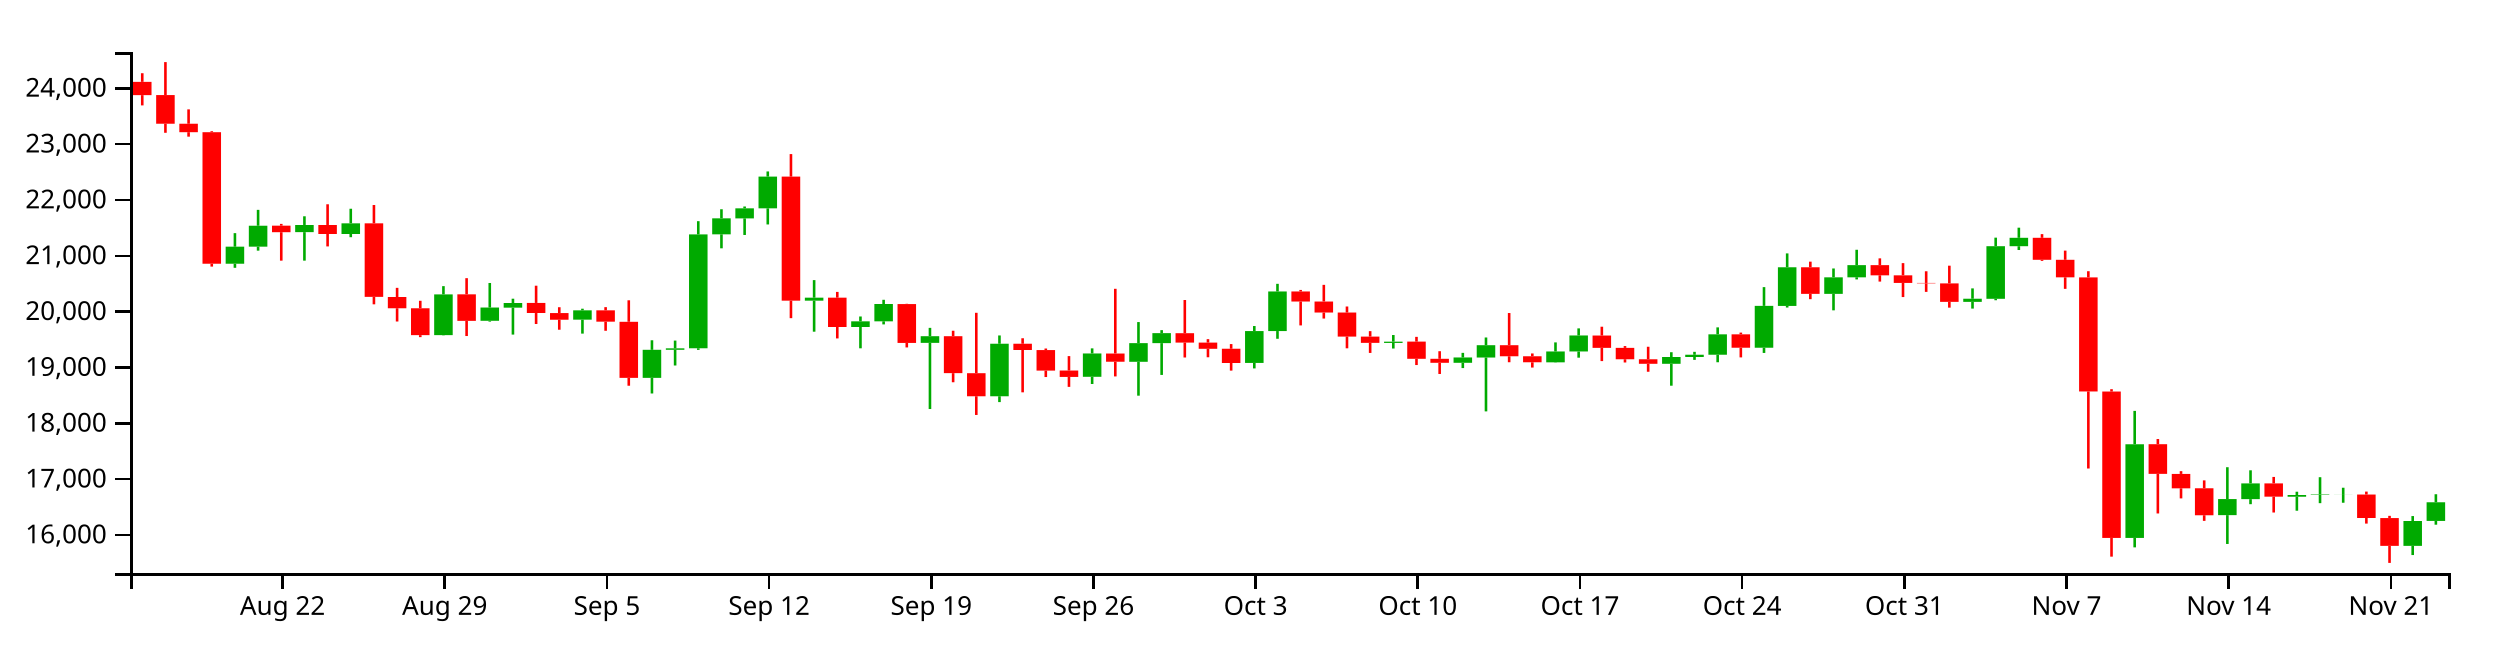
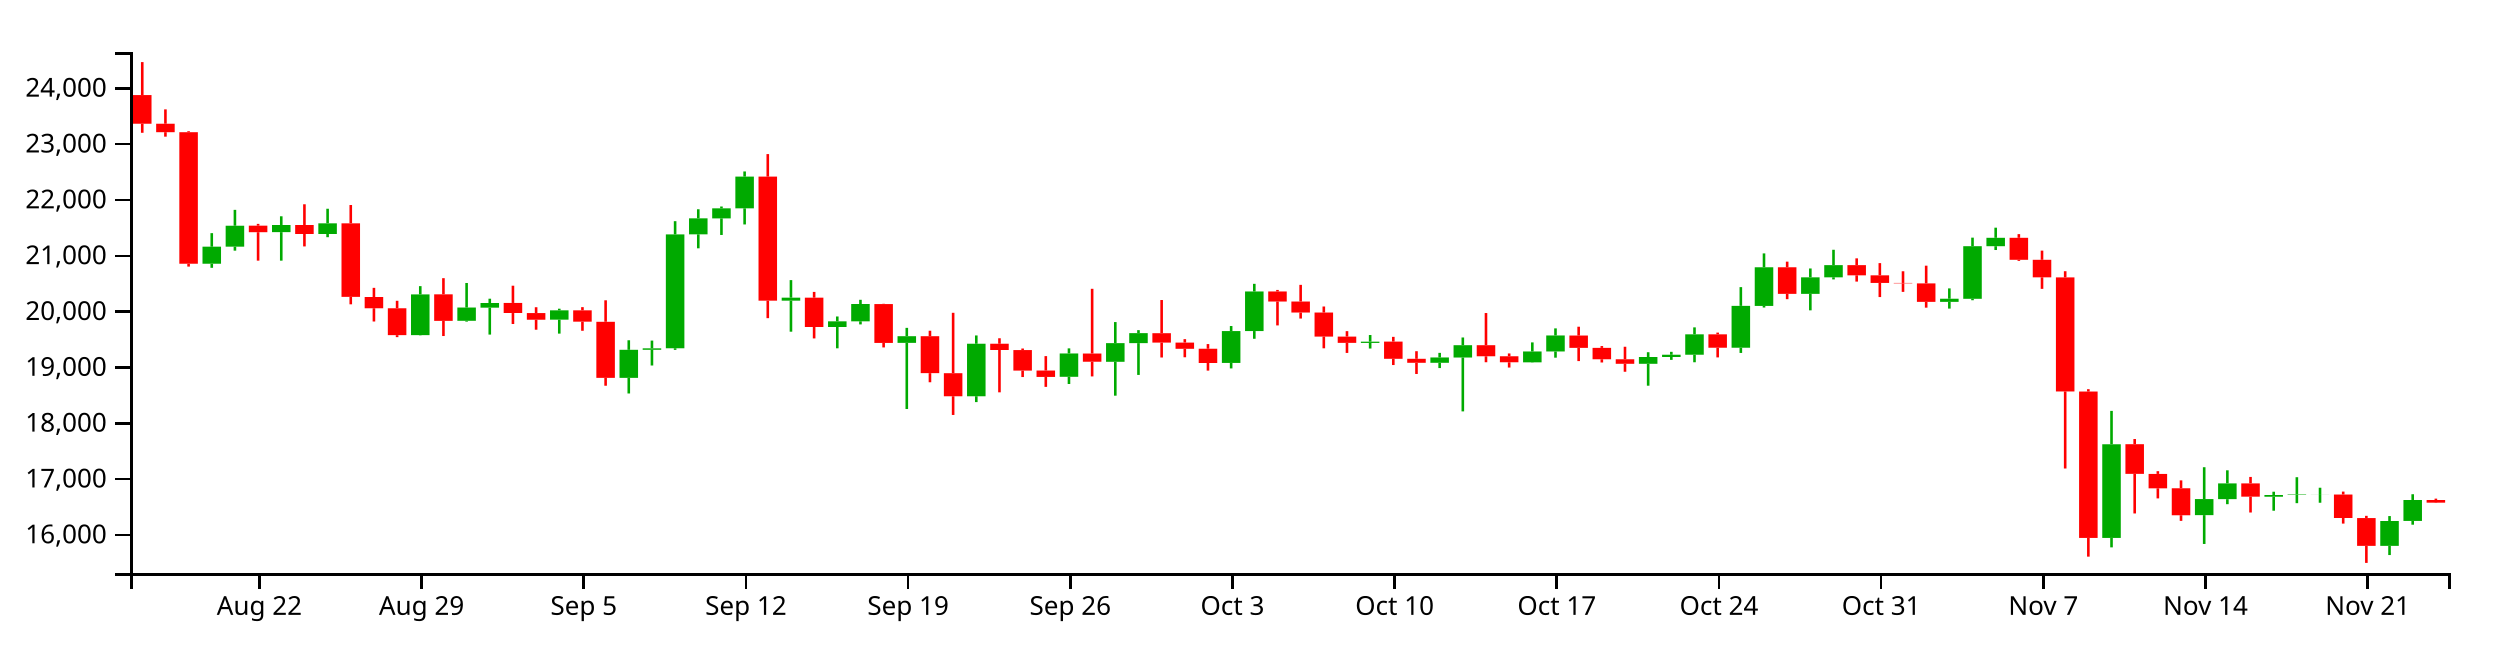
<svg xmlns="http://www.w3.org/2000/svg" version="1.1" width="960" height="250">
  <g transform="translate(50,20)">
    <style>.axis path,.axis line{fill:none;stroke:#000;shape-rendering:crispEdges;}path.candle{stroke:#000000;}path.candle.body{stroke-width:0;}path.candle.up{fill:#00AA00;stroke:#00AA00;}path.candle.down{fill:#FF0000;stroke:#FF0000;}</style>
    <g class="candlestick">
      <g class="data">
-         <path class="candle body up" d="M 36.653 81.284 l 7.117 0 L 43.77 74.732 l -7.117 0 L 36.653 81.284 M 45.55 74.732 l 7.117 0 L 52.667 66.681 l -7.117 0 L 45.55 74.732 M 63.343 69.143 l 7.117 0 L 70.46 66.391 l -7.117 0 L 63.343 69.143 M 81.136 69.844 l 7.117 0 L 88.253 65.75 l -7.117 0 L 81.136 69.844 M 116.721 108.698 l 7.117 0 L 123.838 93.046 l -7.117 0 L 116.721 108.698 M 134.514 103.18 l 7.117 0 L 141.631 98.099 l -7.117 0 L 134.514 103.18 M 143.411 98.133 l 7.117 0 L 150.528 96.353 l -7.117 0 L 143.411 98.133 M 170.1 102.763 l 7.117 0 L 177.217 99.165 l -7.117 0 L 170.1 102.763 M 196.789 125.098 l 7.117 0 L 203.906 114.331 l -7.117 0 L 196.789 125.098 M 205.686 114.331 l 7.117 0 L 212.803 113.754 l -7.117 0 L 205.686 114.331 M 214.582 113.737 l 7.117 0 L 221.699 70.014 l -7.117 0 L 214.582 113.737 M 223.479 69.982 l 7.117 0 L 230.596 63.836 l -7.117 0 L 223.479 69.982 M 232.375 63.86 l 7.117 0 L 239.492 60.008 l -7.117 0 L 232.375 63.86 M 241.271 60.008 l 7.117 0 L 248.389 47.813 l -7.117 0 L 241.271 60.008 M 259.064 95.45 l 7.117 0 L 266.182 94.312 l -7.117 0 L 259.064 95.45 M 276.857 105.562 l 7.117 0 L 283.974 103.388 l -7.117 0 L 276.857 105.562 M 285.754 103.388 l 7.117 0 L 292.871 96.736 l -7.117 0 L 285.754 103.388 M 303.547 111.66 l 7.117 0 L 310.664 109.097 l -7.117 0 L 303.547 111.66 M 330.236 132.156 l 7.117 0 L 337.353 111.999 l -7.117 0 L 330.236 132.156 M 365.822 124.701 l 7.117 0 L 372.939 115.725 l -7.117 0 L 365.822 124.701 M 383.615 118.935 l 7.117 0 L 390.732 111.759 l -7.117 0 L 383.615 118.935 M 392.511 111.759 l 7.117 0 L 399.628 107.928 l -7.117 0 L 392.511 111.759 M 428.097 119.371 l 7.117 0 L 435.214 107.123 l -7.117 0 L 428.097 119.371 M 436.993 107.123 l 7.117 0 L 444.11 91.93 l -7.117 0 L 436.993 107.123 M 481.475 111.68 l 7.117 0 L 488.593 111.197 l -7.117 0 L 481.475 111.68 M 508.165 119.323 l 7.117 0 L 515.282 117.275 l -7.117 0 L 508.165 119.323 M 517.061 117.284 l 7.117 0 L 524.178 112.567 l -7.117 0 L 517.061 117.284 M 543.75 119.143 l 7.117 0 L 550.868 114.971 l -7.117 0 L 543.75 119.143 M 552.647 114.971 l 7.117 0 L 559.764 108.821 l -7.117 0 L 552.647 114.971 M 588.233 119.71 l 7.117 0 L 595.35 117.085 l -7.117 0 L 588.233 119.71 M 597.129 117.085 l 7.117 0 L 604.246 116.228 l -7.117 0 L 597.129 117.085 M 606.026 116.229 l 7.117 0 L 613.143 108.381 l -7.117 0 L 606.026 116.229 M 623.818 113.522 l 7.117 0 L 630.936 97.455 l -7.117 0 L 623.818 113.522 M 632.715 97.478 l 7.117 0 L 639.832 82.631 l -7.117 0 L 632.715 97.478 M 650.508 92.845 l 7.117 0 L 657.625 86.484 l -7.117 0 L 650.508 92.845 M 659.404 86.484 l 7.117 0 L 666.521 81.814 l -7.117 0 L 659.404 86.484 M 703.886 95.917 l 7.117 0 L 711.004 94.716 l -7.117 0 L 703.886 95.917 M 712.783 94.731 l 7.117 0 L 719.9 74.55 l -7.117 0 L 712.783 94.731 M 721.679 74.55 l 7.117 0 L 728.796 71.317 l -7.117 0 L 721.679 74.55 M 766.162 186.578 l 7.117 0 L 773.279 150.596 l -7.117 0 L 766.162 186.578 M 801.747 177.808 l 7.117 0 L 808.864 171.641 l -7.117 0 L 801.747 177.808 M 810.644 171.678 l 7.117 0 L 817.761 165.615 l -7.117 0 L 810.644 171.678 M 828.437 170.738 l 7.117 0 L 835.554 170.074 l -7.117 0 L 828.437 170.738 M 837.333 170.074 l 7.117 0 L 844.45 169.905 l -7.117 0 L 837.333 170.074 M 846.23 169.927 l 7.117 0 L 853.347 169.9 l -7.117 0 L 846.23 169.927 M 872.919 189.609 l 7.117 0 L 880.036 180.056 l -7.117 0 L 872.919 189.609 M 881.815 180.034 l 7.117 0 L 888.932 172.873 l -7.117 0 L 881.815 180.034" />
-         <path class="candle body down" d="M 1.068 11.428 l 7.117 0 L 8.185 16.536 l -7.117 0 L 1.068 11.428 M 9.964 16.506 l 7.117 0 L 17.081 27.514 l -7.117 0 L 9.964 16.506 M 18.86 27.514 l 7.117 0 L 25.978 30.761 l -7.117 0 L 18.86 27.514 M 27.757 30.756 l 7.117 0 L 34.874 81.284 l -7.117 0 L 27.757 30.756 M 54.446 66.658 l 7.117 0 L 61.563 69.163 l -7.117 0 L 54.446 66.658 M 72.239 66.392 l 7.117 0 L 79.356 69.844 l -7.117 0 L 72.239 66.392 M 90.032 65.75 l 7.117 0 L 97.149 94.004 l -7.117 0 L 90.032 65.75 M 98.928 94.045 l 7.117 0 L 106.046 98.366 l -7.117 0 L 98.928 94.045 M 107.825 98.366 l 7.117 0 L 114.942 108.698 l -7.117 0 L 107.825 98.366 M 125.618 93.015 l 7.117 0 L 132.735 103.209 l -7.117 0 L 125.618 93.015 M 152.307 96.328 l 7.117 0 L 159.424 100.204 l -7.117 0 L 152.307 96.328 M 161.204 100.222 l 7.117 0 L 168.321 102.775 l -7.117 0 L 161.204 100.222 M 178.996 99.165 l 7.117 0 L 186.114 103.527 l -7.117 0 L 178.996 99.165 M 187.893 103.559 l 7.117 0 L 195.01 125.098 l -7.117 0 L 187.893 103.559 M 250.168 47.82 l 7.117 0 L 257.285 95.451 l -7.117 0 L 250.168 47.82 M 267.961 94.302 l 7.117 0 L 275.078 105.562 l -7.117 0 L 267.961 94.302 M 294.65 96.758 l 7.117 0 L 301.767 111.687 l -7.117 0 L 294.65 96.758 M 312.443 109.097 l 7.117 0 L 319.56 123.289 l -7.117 0 L 312.443 109.097 M 321.339 123.303 l 7.117 0 L 328.457 132.156 l -7.117 0 L 321.339 123.303 M 339.132 111.999 l 7.117 0 L 346.25 114.394 l -7.117 0 L 339.132 111.999 M 348.029 114.423 l 7.117 0 L 355.146 122.313 l -7.117 0 L 348.029 114.423 M 356.925 122.281 l 7.117 0 L 364.042 124.738 l -7.117 0 L 356.925 122.281 M 374.718 115.749 l 7.117 0 L 381.835 118.913 l -7.117 0 L 374.718 115.749 M 401.407 107.949 l 7.117 0 L 408.525 111.549 l -7.117 0 L 401.407 107.949 M 410.304 111.549 l 7.117 0 L 417.421 113.943 l -7.117 0 L 410.304 111.549 M 419.2 113.915 l 7.117 0 L 426.317 119.391 l -7.117 0 L 419.2 113.915 M 445.89 91.93 l 7.117 0 L 453.007 95.779 l -7.117 0 L 445.89 91.93 M 454.786 95.779 l 7.117 0 L 461.903 100.015 l -7.117 0 L 454.786 95.779 M 463.683 100.015 l 7.117 0 L 470.8 109.245 l -7.117 0 L 463.683 100.015 M 472.579 109.245 l 7.117 0 L 479.696 111.649 l -7.117 0 L 472.579 109.245 M 490.372 111.177 l 7.117 0 L 497.489 117.782 l -7.117 0 L 490.372 111.177 M 499.268 117.782 l 7.117 0 L 506.385 119.323 l -7.117 0 L 499.268 117.782 M 525.958 112.557 l 7.117 0 L 533.075 116.816 l -7.117 0 L 525.958 112.557 M 534.854 116.816 l 7.117 0 L 541.971 119.121 l -7.117 0 L 534.854 116.816 M 561.543 108.851 l 7.117 0 L 568.661 113.589 l -7.117 0 L 561.543 108.851 M 570.44 113.589 l 7.117 0 L 577.557 117.951 l -7.117 0 L 570.44 113.589 M 579.336 117.965 l 7.117 0 L 586.453 119.71 l -7.117 0 L 579.336 117.965 M 614.922 108.381 l 7.117 0 L 622.039 113.541 l -7.117 0 L 614.922 108.381 M 641.611 82.63 l 7.117 0 L 648.729 92.845 l -7.117 0 L 641.611 82.63 M 668.301 81.814 l 7.117 0 L 675.418 85.72 l -7.117 0 L 668.301 81.814 M 677.197 85.72 l 7.117 0 L 684.314 88.651 l -7.117 0 L 677.197 85.72 M 686.094 88.651 l 7.117 0 L 693.211 88.804 l -7.117 0 L 686.094 88.651 M 694.99 88.821 l 7.117 0 L 702.107 95.917 l -7.117 0 L 694.99 88.821 M 730.576 71.317 l 7.117 0 L 737.693 79.758 l -7.117 0 L 730.576 71.317 M 739.472 79.758 l 7.117 0 L 746.589 86.499 l -7.117 0 L 739.472 79.758 M 748.369 86.509 l 7.117 0 L 755.486 130.315 l -7.117 0 L 748.369 86.509 M 757.265 130.355 l 7.117 0 L 764.382 186.575 l -7.117 0 L 757.265 130.355 M 775.058 150.569 l 7.117 0 L 782.175 161.976 l -7.117 0 L 775.058 150.569 M 783.954 161.983 l 7.117 0 L 791.072 167.512 l -7.117 0 L 783.954 161.983 M 792.851 167.489 l 7.117 0 L 799.968 177.85 l -7.117 0 L 792.851 167.489 M 819.54 165.615 l 7.117 0 L 826.657 170.713 l -7.117 0 L 819.54 165.615 M 855.126 169.9 l 7.117 0 L 862.243 178.913 l -7.117 0 L 855.126 169.9 M 864.022 178.929 l 7.117 0 L 871.14 189.609 l -7.117 0 L 864.022 178.929" />
+         <path class="candle body up" d="M 27.757 81.284 l 7.117 0 L 34.874 74.732 l -7.117 0 L 27.757 81.284 M 36.653 74.732 l 7.117 0 L 43.77 66.681 l -7.117 0 L 36.653 74.732 M 54.446 69.143 l 7.117 0 L 61.563 66.391 l -7.117 0 L 54.446 69.143 M 72.239 69.844 l 7.117 0 L 79.356 65.75 l -7.117 0 L 72.239 69.844 M 107.825 108.698 l 7.117 0 L 114.942 93.046 l -7.117 0 L 107.825 108.698 M 125.618 103.18 l 7.117 0 L 132.735 98.099 l -7.117 0 L 125.618 103.18 M 134.514 98.133 l 7.117 0 L 141.631 96.353 l -7.117 0 L 134.514 98.133 M 161.204 102.763 l 7.117 0 L 168.321 99.165 l -7.117 0 L 161.204 102.763 M 187.893 125.098 l 7.117 0 L 195.01 114.331 l -7.117 0 L 187.893 125.098 M 196.789 114.331 l 7.117 0 L 203.906 113.754 l -7.117 0 L 196.789 114.331 M 205.686 113.737 l 7.117 0 L 212.803 70.014 l -7.117 0 L 205.686 113.737 M 214.582 69.982 l 7.117 0 L 221.699 63.836 l -7.117 0 L 214.582 69.982 M 223.479 63.86 l 7.117 0 L 230.596 60.008 l -7.117 0 L 223.479 63.86 M 232.375 60.008 l 7.117 0 L 239.492 47.813 l -7.117 0 L 232.375 60.008 M 250.168 95.45 l 7.117 0 L 257.285 94.312 l -7.117 0 L 250.168 95.45 M 267.961 105.562 l 7.117 0 L 275.078 103.388 l -7.117 0 L 267.961 105.562 M 276.857 103.388 l 7.117 0 L 283.974 96.736 l -7.117 0 L 276.857 103.388 M 294.65 111.66 l 7.117 0 L 301.767 109.097 l -7.117 0 L 294.65 111.66 M 321.339 132.156 l 7.117 0 L 328.457 111.999 l -7.117 0 L 321.339 132.156 M 356.925 124.701 l 7.117 0 L 364.042 115.725 l -7.117 0 L 356.925 124.701 M 374.718 118.935 l 7.117 0 L 381.835 111.759 l -7.117 0 L 374.718 118.935 M 383.615 111.759 l 7.117 0 L 390.732 107.928 l -7.117 0 L 383.615 111.759 M 419.2 119.371 l 7.117 0 L 426.317 107.123 l -7.117 0 L 419.2 119.371 M 428.097 107.123 l 7.117 0 L 435.214 91.93 l -7.117 0 L 428.097 107.123 M 472.579 111.68 l 7.117 0 L 479.696 111.197 l -7.117 0 L 472.579 111.68 M 499.268 119.323 l 7.117 0 L 506.385 117.275 l -7.117 0 L 499.268 119.323 M 508.165 117.284 l 7.117 0 L 515.282 112.567 l -7.117 0 L 508.165 117.284 M 534.854 119.143 l 7.117 0 L 541.971 114.971 l -7.117 0 L 534.854 119.143 M 543.75 114.971 l 7.117 0 L 550.868 108.821 l -7.117 0 L 543.75 114.971 M 579.336 119.71 l 7.117 0 L 586.453 117.085 l -7.117 0 L 579.336 119.71 M 588.233 117.085 l 7.117 0 L 595.35 116.228 l -7.117 0 L 588.233 117.085 M 597.129 116.229 l 7.117 0 L 604.246 108.381 l -7.117 0 L 597.129 116.229 M 614.922 113.522 l 7.117 0 L 622.039 97.455 l -7.117 0 L 614.922 113.522 M 623.818 97.478 l 7.117 0 L 630.936 82.631 l -7.117 0 L 623.818 97.478 M 641.611 92.845 l 7.117 0 L 648.729 86.484 l -7.117 0 L 641.611 92.845 M 650.508 86.484 l 7.117 0 L 657.625 81.814 l -7.117 0 L 650.508 86.484 M 694.99 95.917 l 7.117 0 L 702.107 94.716 l -7.117 0 L 694.99 95.917 M 703.886 94.731 l 7.117 0 L 711.004 74.55 l -7.117 0 L 703.886 94.731 M 712.783 74.55 l 7.117 0 L 719.9 71.317 l -7.117 0 L 712.783 74.55 M 757.265 186.578 l 7.117 0 L 764.382 150.596 l -7.117 0 L 757.265 186.578 M 792.851 177.808 l 7.117 0 L 799.968 171.641 l -7.117 0 L 792.851 177.808 M 801.747 171.678 l 7.117 0 L 808.864 165.615 l -7.117 0 L 801.747 171.678 M 819.54 170.738 l 7.117 0 L 826.657 170.074 l -7.117 0 L 819.54 170.738 M 828.437 170.074 l 7.117 0 L 835.554 169.905 l -7.117 0 L 828.437 170.074 M 837.333 169.927 l 7.117 0 L 844.45 169.9 l -7.117 0 L 837.333 169.927 M 864.022 189.609 l 7.117 0 L 871.14 180.056 l -7.117 0 L 864.022 189.609 M 872.919 180.034 l 7.117 0 L 880.036 171.992 l -7.117 0 L 872.919 180.034" />
+         <path class="candle body down" d="M 1.068 16.506 l 7.117 0 L 8.185 27.514 l -7.117 0 L 1.068 16.506 M 9.964 27.514 l 7.117 0 L 17.081 30.761 l -7.117 0 L 9.964 27.514 M 18.86 30.756 l 7.117 0 L 25.978 81.284 l -7.117 0 L 18.86 30.756 M 45.55 66.658 l 7.117 0 L 52.667 69.163 l -7.117 0 L 45.55 66.658 M 63.343 66.392 l 7.117 0 L 70.46 69.844 l -7.117 0 L 63.343 66.392 M 81.136 65.75 l 7.117 0 L 88.253 94.004 l -7.117 0 L 81.136 65.75 M 90.032 94.045 l 7.117 0 L 97.149 98.366 l -7.117 0 L 90.032 94.045 M 98.928 98.366 l 7.117 0 L 106.046 108.698 l -7.117 0 L 98.928 98.366 M 116.721 93.015 l 7.117 0 L 123.838 103.209 l -7.117 0 L 116.721 93.015 M 143.411 96.328 l 7.117 0 L 150.528 100.204 l -7.117 0 L 143.411 96.328 M 152.307 100.222 l 7.117 0 L 159.424 102.775 l -7.117 0 L 152.307 100.222 M 170.1 99.165 l 7.117 0 L 177.217 103.527 l -7.117 0 L 170.1 99.165 M 178.996 103.559 l 7.117 0 L 186.114 125.098 l -7.117 0 L 178.996 103.559 M 241.271 47.82 l 7.117 0 L 248.389 95.451 l -7.117 0 L 241.271 47.82 M 259.064 94.302 l 7.117 0 L 266.182 105.562 l -7.117 0 L 259.064 94.302 M 285.754 96.758 l 7.117 0 L 292.871 111.687 l -7.117 0 L 285.754 96.758 M 303.547 109.097 l 7.117 0 L 310.664 123.289 l -7.117 0 L 303.547 109.097 M 312.443 123.303 l 7.117 0 L 319.56 132.156 l -7.117 0 L 312.443 123.303 M 330.236 111.999 l 7.117 0 L 337.353 114.394 l -7.117 0 L 330.236 111.999 M 339.132 114.423 l 7.117 0 L 346.25 122.313 l -7.117 0 L 339.132 114.423 M 348.029 122.281 l 7.117 0 L 355.146 124.738 l -7.117 0 L 348.029 122.281 M 365.822 115.749 l 7.117 0 L 372.939 118.913 l -7.117 0 L 365.822 115.749 M 392.511 107.949 l 7.117 0 L 399.628 111.549 l -7.117 0 L 392.511 107.949 M 401.407 111.549 l 7.117 0 L 408.525 113.943 l -7.117 0 L 401.407 111.549 M 410.304 113.915 l 7.117 0 L 417.421 119.391 l -7.117 0 L 410.304 113.915 M 436.993 91.93 l 7.117 0 L 444.11 95.779 l -7.117 0 L 436.993 91.93 M 445.89 95.779 l 7.117 0 L 453.007 100.015 l -7.117 0 L 445.89 95.779 M 454.786 100.015 l 7.117 0 L 461.903 109.245 l -7.117 0 L 454.786 100.015 M 463.683 109.245 l 7.117 0 L 470.8 111.649 l -7.117 0 L 463.683 109.245 M 481.475 111.177 l 7.117 0 L 488.593 117.782 l -7.117 0 L 481.475 111.177 M 490.372 117.782 l 7.117 0 L 497.489 119.323 l -7.117 0 L 490.372 117.782 M 517.061 112.557 l 7.117 0 L 524.178 116.816 l -7.117 0 L 517.061 112.557 M 525.958 116.816 l 7.117 0 L 533.075 119.121 l -7.117 0 L 525.958 116.816 M 552.647 108.851 l 7.117 0 L 559.764 113.589 l -7.117 0 L 552.647 108.851 M 561.543 113.589 l 7.117 0 L 568.661 117.951 l -7.117 0 L 561.543 113.589 M 570.44 117.965 l 7.117 0 L 577.557 119.71 l -7.117 0 L 570.44 117.965 M 606.026 108.381 l 7.117 0 L 613.143 113.541 l -7.117 0 L 606.026 108.381 M 632.715 82.63 l 7.117 0 L 639.832 92.845 l -7.117 0 L 632.715 82.63 M 659.404 81.814 l 7.117 0 L 666.521 85.72 l -7.117 0 L 659.404 81.814 M 668.301 85.72 l 7.117 0 L 675.418 88.651 l -7.117 0 L 668.301 85.72 M 677.197 88.651 l 7.117 0 L 684.314 88.804 l -7.117 0 L 677.197 88.651 M 686.094 88.821 l 7.117 0 L 693.211 95.917 l -7.117 0 L 686.094 88.821 M 721.679 71.317 l 7.117 0 L 728.796 79.758 l -7.117 0 L 721.679 71.317 M 730.576 79.758 l 7.117 0 L 737.693 86.499 l -7.117 0 L 730.576 79.758 M 739.472 86.509 l 7.117 0 L 746.589 130.315 l -7.117 0 L 739.472 86.509 M 748.369 130.355 l 7.117 0 L 755.486 186.575 l -7.117 0 L 748.369 130.355 M 766.162 150.569 l 7.117 0 L 773.279 161.976 l -7.117 0 L 766.162 150.569 M 775.058 161.983 l 7.117 0 L 782.175 167.512 l -7.117 0 L 775.058 161.983 M 783.954 167.489 l 7.117 0 L 791.072 177.85 l -7.117 0 L 783.954 167.489 M 810.644 165.615 l 7.117 0 L 817.761 170.713 l -7.117 0 L 810.644 165.615 M 846.23 169.9 l 7.117 0 L 853.347 178.913 l -7.117 0 L 846.23 169.9 M 855.126 178.929 l 7.117 0 L 862.243 189.609 l -7.117 0 L 855.126 178.929 M 881.815 171.992 l 7.117 0 L 888.932 173.017 l -7.117 0 L 881.815 171.992" />
        <path class="candle body equal" />
-         <path class="candle wick up" d="M 40.212 69.527 L 40.212 74.732 M 40.212 81.284 L 40.212 82.838 M 49.108 60.584 L 49.108 66.681 M 49.108 74.732 L 49.108 76.253 M 66.901 63.053 L 66.901 66.391 M 66.901 69.143 L 66.901 80.089 M 84.694 60.158 L 84.694 65.75 M 84.694 69.844 L 84.694 71.085 M 120.28 89.876 L 120.28 93.046 M 120.28 108.698 L 120.28 108.801 M 138.073 88.667 L 138.073 98.099 M 138.073 103.18 L 138.073 103.503 M 146.969 94.705 L 146.969 96.353 M 146.969 98.133 L 146.969 108.483 M 173.659 98.545 L 173.659 99.165 M 173.659 102.763 L 173.659 108.109 M 200.348 110.661 L 200.348 114.331 M 200.348 125.098 L 200.348 131.097 M 209.244 110.785 L 209.244 113.754 M 209.244 114.331 L 209.244 120.352 M 218.141 64.931 L 218.141 70.014 M 218.141 113.737 L 218.141 114.355 M 227.037 60.353 L 227.037 63.836 M 227.037 69.982 L 227.037 75.352 M 235.934 59.298 L 235.934 60.008 M 235.934 63.86 L 235.934 70.231 M 244.83 45.836 L 244.83 47.813 M 244.83 60.008 L 244.83 66.19 M 262.623 87.564 L 262.623 94.312 M 262.623 95.45 L 262.623 107.369 M 280.416 101.53 L 280.416 103.388 M 280.416 105.562 L 280.416 113.749 M 289.312 95.12 L 289.312 96.736 M 289.312 103.388 L 289.312 104.572 M 307.105 105.899 L 307.105 109.097 M 307.105 111.66 L 307.105 137.061 M 333.794 108.815 L 333.794 111.999 M 333.794 132.156 L 333.794 134.406 M 369.38 113.771 L 369.38 115.725 M 369.38 124.701 L 369.38 127.453 M 387.173 103.673 L 387.173 111.759 M 387.173 118.935 L 387.173 131.943 M 396.07 106.771 L 396.07 107.928 M 396.07 111.759 L 396.07 123.974 M 431.655 105.193 L 431.655 107.123 M 431.655 119.371 L 431.655 121.473 M 440.552 88.989 L 440.552 91.93 M 440.552 107.123 L 440.552 110.092 M 485.034 108.647 L 485.034 111.197 M 485.034 111.68 L 485.034 113.834 M 511.723 115.5 L 511.723 117.275 M 511.723 119.323 L 511.723 121.34 M 520.62 109.595 L 520.62 112.567 M 520.62 117.284 L 520.62 137.973 M 547.309 111.48 L 547.309 114.971 M 547.309 119.143 L 547.309 119.242 M 556.206 106.097 L 556.206 108.821 M 556.206 114.971 L 556.206 117.35 M 591.791 115.25 L 591.791 117.085 M 591.791 119.71 L 591.791 128.112 M 600.688 115.099 L 600.688 116.228 M 600.688 117.085 L 600.688 118.192 M 609.584 105.71 L 609.584 108.381 M 609.584 116.229 L 609.584 119.106 M 627.377 90.256 L 627.377 97.455 M 627.377 113.522 L 627.377 115.528 M 636.273 77.306 L 636.273 82.631 M 636.273 97.478 L 636.273 98.091 M 654.066 83.094 L 654.066 86.484 M 654.066 92.845 L 654.066 99.17 M 662.963 75.912 L 662.963 81.814 M 662.963 86.484 L 662.963 87.295 M 707.445 90.74 L 707.445 94.716 M 707.445 95.917 L 707.445 98.502 M 716.341 71.259 L 716.341 74.55 M 716.341 94.731 L 716.341 95.292 M 725.238 67.43 L 725.238 71.317 M 725.238 74.55 L 725.238 76.005 M 769.72 137.78 L 769.72 150.596 M 769.72 186.578 L 769.72 190.189 M 805.306 159.41 L 805.306 171.641 M 805.306 177.808 L 805.306 188.882 M 814.202 160.596 L 814.202 165.615 M 814.202 171.678 L 814.202 173.608 M 831.995 168.821 L 831.995 170.074 M 831.995 170.738 L 831.995 176.116 M 840.892 163.248 L 840.892 169.905 M 840.892 170.074 L 840.892 173.215 M 849.788 167.29 L 849.788 169.9 M 849.788 169.927 L 849.788 173.055 M 876.477 178.168 L 876.477 180.056 M 876.477 189.609 L 876.477 193.139 M 885.374 169.786 L 885.374 172.873 M 885.374 180.034 L 885.374 181.486" style="stroke-width: 1px;" />
-         <path class="candle wick down" d="M 4.626 8.117 L 4.626 11.428 M 4.626 16.536 L 4.626 20.471 M 13.523 3.846 L 13.523 16.506 M 13.523 27.514 L 13.523 30.992 M 22.419 21.997 L 22.419 27.514 M 22.419 30.761 L 22.419 32.479 M 31.315 30.386 L 31.315 30.756 M 31.315 81.284 L 31.315 82.374 M 58.005 65.971 L 58.005 66.658 M 58.005 69.163 L 58.005 80.089 M 75.798 58.441 L 75.798 66.392 M 75.798 69.844 L 75.798 74.626 M 93.591 58.724 L 93.591 65.75 M 93.591 94.004 L 93.591 96.858 M 102.487 90.534 L 102.487 94.045 M 102.487 98.366 L 102.487 103.459 M 111.383 95.502 L 111.383 98.366 M 111.383 108.698 L 111.383 109.461 M 129.176 86.818 L 129.176 93.015 M 129.176 103.209 L 129.176 109.033 M 155.866 89.712 L 155.866 96.328 M 155.866 100.204 L 155.866 104.417 M 164.762 97.973 L 164.762 100.222 M 164.762 102.775 L 164.762 106.616 M 182.555 97.944 L 182.555 99.165 M 182.555 103.527 L 182.555 107.021 M 191.451 95.313 L 191.451 103.559 M 191.451 125.098 L 191.451 128.122 M 253.727 39.169 L 253.727 47.82 M 253.727 95.451 L 253.727 102.173 M 271.519 92.092 L 271.519 94.302 M 271.519 105.562 L 271.519 109.955 M 298.209 96.658 L 298.209 96.758 M 298.209 111.687 L 298.209 113.414 M 316.002 107.004 L 316.002 109.097 M 316.002 123.289 L 316.002 126.786 M 324.898 100.115 L 324.898 123.303 M 324.898 132.156 L 324.898 139.345 M 342.691 109.89 L 342.691 111.999 M 342.691 114.394 L 342.691 130.654 M 351.587 113.832 L 351.587 114.423 M 351.587 122.313 L 351.587 124.782 M 360.484 116.746 L 360.484 122.281 M 360.484 124.738 L 360.484 128.558 M 378.277 90.9 L 378.277 115.749 M 378.277 118.913 L 378.277 124.546 M 404.966 95.206 L 404.966 107.949 M 404.966 111.549 L 404.966 117.278 M 413.862 110.233 L 413.862 111.549 M 413.862 113.943 L 413.862 117.191 M 422.759 112.122 L 422.759 113.915 M 422.759 119.391 L 422.759 122.316 M 449.448 91.334 L 449.448 91.93 M 449.448 95.779 L 449.448 104.96 M 458.345 89.383 L 458.345 95.779 M 458.345 100.015 L 458.345 102.323 M 467.241 97.696 L 467.241 100.015 M 467.241 109.245 L 467.241 113.749 M 476.138 107.16 L 476.138 109.245 M 476.138 111.649 L 476.138 115.525 M 493.93 109.354 L 493.93 111.177 M 493.93 117.782 L 493.93 120.175 M 502.827 114.862 L 502.827 117.782 M 502.827 119.323 L 502.827 123.61 M 529.516 100.203 L 529.516 112.557 M 529.516 116.816 L 529.516 119.1 M 538.413 115.728 L 538.413 116.816 M 538.413 119.121 L 538.413 121.141 M 565.102 105.46 L 565.102 108.851 M 565.102 113.589 L 565.102 118.658 M 573.998 112.888 L 573.998 113.589 M 573.998 117.951 L 573.998 119.195 M 582.895 113.153 L 582.895 117.965 M 582.895 119.71 L 582.895 122.753 M 618.481 107.722 L 618.481 108.381 M 618.481 113.541 L 618.481 117.243 M 645.17 80.474 L 645.17 82.63 M 645.17 92.845 L 645.17 94.884 M 671.859 79.209 L 671.859 81.814 M 671.859 85.72 L 671.859 88.131 M 680.756 81.037 L 680.756 85.72 M 680.756 88.651 L 680.756 94.071 M 689.652 84.165 L 689.652 88.651 M 689.652 88.804 L 689.652 92.081 M 698.549 82.022 L 698.549 88.821 M 698.549 95.917 L 698.549 98.142 M 734.134 69.904 L 734.134 71.317 M 734.134 79.758 L 734.134 80.175 M 743.031 76.239 L 743.031 79.758 M 743.031 86.499 L 743.031 90.921 M 751.927 84.147 L 751.927 86.509 M 751.927 130.315 L 751.927 159.907 M 760.824 129.446 L 760.824 130.355 M 760.824 186.575 L 760.824 193.753 M 778.617 148.585 L 778.617 150.569 M 778.617 161.976 L 778.617 177.169 M 787.513 160.93 L 787.513 161.983 M 787.513 167.512 L 787.513 171.385 M 796.409 164.464 L 796.409 167.489 M 796.409 177.85 L 796.409 180.012 M 823.099 163.142 L 823.099 165.615 M 823.099 170.713 L 823.099 176.804 M 858.685 168.771 L 858.685 169.9 M 858.685 178.913 L 858.685 181.062 M 867.581 178.082 L 867.581 178.929 M 867.581 189.609 L 867.581 196.154" style="stroke-width: 1px;" />
+         <path class="candle wick up" d="M 31.315 69.527 L 31.315 74.732 M 31.315 81.284 L 31.315 82.838 M 40.212 60.584 L 40.212 66.681 M 40.212 74.732 L 40.212 76.253 M 58.005 63.053 L 58.005 66.391 M 58.005 69.143 L 58.005 80.089 M 75.798 60.158 L 75.798 65.75 M 75.798 69.844 L 75.798 71.085 M 111.383 89.876 L 111.383 93.046 M 111.383 108.698 L 111.383 108.801 M 129.176 88.667 L 129.176 98.099 M 129.176 103.18 L 129.176 103.503 M 138.073 94.705 L 138.073 96.353 M 138.073 98.133 L 138.073 108.483 M 164.762 98.545 L 164.762 99.165 M 164.762 102.763 L 164.762 108.109 M 191.451 110.661 L 191.451 114.331 M 191.451 125.098 L 191.451 131.097 M 200.348 110.785 L 200.348 113.754 M 200.348 114.331 L 200.348 120.352 M 209.244 64.931 L 209.244 70.014 M 209.244 113.737 L 209.244 114.355 M 218.141 60.353 L 218.141 63.836 M 218.141 69.982 L 218.141 75.352 M 227.037 59.298 L 227.037 60.008 M 227.037 63.86 L 227.037 70.231 M 235.934 45.836 L 235.934 47.813 M 235.934 60.008 L 235.934 66.19 M 253.727 87.564 L 253.727 94.312 M 253.727 95.45 L 253.727 107.369 M 271.519 101.53 L 271.519 103.388 M 271.519 105.562 L 271.519 113.749 M 280.416 95.12 L 280.416 96.736 M 280.416 103.388 L 280.416 104.572 M 298.209 105.899 L 298.209 109.097 M 298.209 111.66 L 298.209 137.061 M 324.898 108.815 L 324.898 111.999 M 324.898 132.156 L 324.898 134.406 M 360.484 113.771 L 360.484 115.725 M 360.484 124.701 L 360.484 127.453 M 378.277 103.673 L 378.277 111.759 M 378.277 118.935 L 378.277 131.943 M 387.173 106.771 L 387.173 107.928 M 387.173 111.759 L 387.173 123.974 M 422.759 105.193 L 422.759 107.123 M 422.759 119.371 L 422.759 121.473 M 431.655 88.989 L 431.655 91.93 M 431.655 107.123 L 431.655 110.092 M 476.138 108.647 L 476.138 111.197 M 476.138 111.68 L 476.138 113.834 M 502.827 115.5 L 502.827 117.275 M 502.827 119.323 L 502.827 121.34 M 511.723 109.595 L 511.723 112.567 M 511.723 117.284 L 511.723 137.973 M 538.413 111.48 L 538.413 114.971 M 538.413 119.143 L 538.413 119.242 M 547.309 106.097 L 547.309 108.821 M 547.309 114.971 L 547.309 117.35 M 582.895 115.25 L 582.895 117.085 M 582.895 119.71 L 582.895 128.112 M 591.791 115.099 L 591.791 116.228 M 591.791 117.085 L 591.791 118.192 M 600.688 105.71 L 600.688 108.381 M 600.688 116.229 L 600.688 119.106 M 618.481 90.256 L 618.481 97.455 M 618.481 113.522 L 618.481 115.528 M 627.377 77.306 L 627.377 82.631 M 627.377 97.478 L 627.377 98.091 M 645.17 83.094 L 645.17 86.484 M 645.17 92.845 L 645.17 99.17 M 654.066 75.912 L 654.066 81.814 M 654.066 86.484 L 654.066 87.295 M 698.549 90.74 L 698.549 94.716 M 698.549 95.917 L 698.549 98.502 M 707.445 71.259 L 707.445 74.55 M 707.445 94.731 L 707.445 95.292 M 716.341 67.43 L 716.341 71.317 M 716.341 74.55 L 716.341 76.005 M 760.824 137.78 L 760.824 150.596 M 760.824 186.578 L 760.824 190.189 M 796.409 159.41 L 796.409 171.641 M 796.409 177.808 L 796.409 188.882 M 805.306 160.596 L 805.306 165.615 M 805.306 171.678 L 805.306 173.608 M 823.099 168.821 L 823.099 170.074 M 823.099 170.738 L 823.099 176.116 M 831.995 163.248 L 831.995 169.905 M 831.995 170.074 L 831.995 173.215 M 840.892 167.29 L 840.892 169.9 M 840.892 169.927 L 840.892 173.055 M 867.581 178.168 L 867.581 180.056 M 867.581 189.609 L 867.581 193.139 M 876.477 169.786 L 876.477 171.992 M 876.477 180.034 L 876.477 181.486" style="stroke-width: 1px;" />
+         <path class="candle wick down" d="M 4.626 3.846 L 4.626 16.506 M 4.626 27.514 L 4.626 30.992 M 13.523 21.997 L 13.523 27.514 M 13.523 30.761 L 13.523 32.479 M 22.419 30.386 L 22.419 30.756 M 22.419 81.284 L 22.419 82.374 M 49.108 65.971 L 49.108 66.658 M 49.108 69.163 L 49.108 80.089 M 66.901 58.441 L 66.901 66.392 M 66.901 69.844 L 66.901 74.626 M 84.694 58.724 L 84.694 65.75 M 84.694 94.004 L 84.694 96.858 M 93.591 90.534 L 93.591 94.045 M 93.591 98.366 L 93.591 103.459 M 102.487 95.502 L 102.487 98.366 M 102.487 108.698 L 102.487 109.461 M 120.28 86.818 L 120.28 93.015 M 120.28 103.209 L 120.28 109.033 M 146.969 89.712 L 146.969 96.328 M 146.969 100.204 L 146.969 104.417 M 155.866 97.973 L 155.866 100.222 M 155.866 102.775 L 155.866 106.616 M 173.659 97.944 L 173.659 99.165 M 173.659 103.527 L 173.659 107.021 M 182.555 95.313 L 182.555 103.559 M 182.555 125.098 L 182.555 128.122 M 244.83 39.169 L 244.83 47.82 M 244.83 95.451 L 244.83 102.173 M 262.623 92.092 L 262.623 94.302 M 262.623 105.562 L 262.623 109.955 M 289.312 96.658 L 289.312 96.758 M 289.312 111.687 L 289.312 113.414 M 307.105 107.004 L 307.105 109.097 M 307.105 123.289 L 307.105 126.786 M 316.002 100.115 L 316.002 123.303 M 316.002 132.156 L 316.002 139.345 M 333.794 109.89 L 333.794 111.999 M 333.794 114.394 L 333.794 130.654 M 342.691 113.832 L 342.691 114.423 M 342.691 122.313 L 342.691 124.782 M 351.587 116.746 L 351.587 122.281 M 351.587 124.738 L 351.587 128.558 M 369.38 90.9 L 369.38 115.749 M 369.38 118.913 L 369.38 124.546 M 396.07 95.206 L 396.07 107.949 M 396.07 111.549 L 396.07 117.278 M 404.966 110.233 L 404.966 111.549 M 404.966 113.943 L 404.966 117.191 M 413.862 112.122 L 413.862 113.915 M 413.862 119.391 L 413.862 122.316 M 440.552 91.334 L 440.552 91.93 M 440.552 95.779 L 440.552 104.96 M 449.448 89.383 L 449.448 95.779 M 449.448 100.015 L 449.448 102.323 M 458.345 97.696 L 458.345 100.015 M 458.345 109.245 L 458.345 113.749 M 467.241 107.16 L 467.241 109.245 M 467.241 111.649 L 467.241 115.525 M 485.034 109.354 L 485.034 111.177 M 485.034 117.782 L 485.034 120.175 M 493.93 114.862 L 493.93 117.782 M 493.93 119.323 L 493.93 123.61 M 520.62 100.203 L 520.62 112.557 M 520.62 116.816 L 520.62 119.1 M 529.516 115.728 L 529.516 116.816 M 529.516 119.121 L 529.516 121.141 M 556.206 105.46 L 556.206 108.851 M 556.206 113.589 L 556.206 118.658 M 565.102 112.888 L 565.102 113.589 M 565.102 117.951 L 565.102 119.195 M 573.998 113.153 L 573.998 117.965 M 573.998 119.71 L 573.998 122.753 M 609.584 107.722 L 609.584 108.381 M 609.584 113.541 L 609.584 117.243 M 636.273 80.474 L 636.273 82.63 M 636.273 92.845 L 636.273 94.884 M 662.963 79.209 L 662.963 81.814 M 662.963 85.72 L 662.963 88.131 M 671.859 81.037 L 671.859 85.72 M 671.859 88.651 L 671.859 94.071 M 680.756 84.165 L 680.756 88.651 M 680.756 88.804 L 680.756 92.081 M 689.652 82.022 L 689.652 88.821 M 689.652 95.917 L 689.652 98.142 M 725.238 69.904 L 725.238 71.317 M 725.238 79.758 L 725.238 80.175 M 734.134 76.239 L 734.134 79.758 M 734.134 86.499 L 734.134 90.921 M 743.031 84.147 L 743.031 86.509 M 743.031 130.315 L 743.031 159.907 M 751.927 129.446 L 751.927 130.355 M 751.927 186.575 L 751.927 193.753 M 769.72 148.585 L 769.72 150.569 M 769.72 161.976 L 769.72 177.169 M 778.617 160.93 L 778.617 161.983 M 778.617 167.512 L 778.617 171.385 M 787.513 164.464 L 787.513 167.489 M 787.513 177.85 L 787.513 180.012 M 814.202 163.142 L 814.202 165.615 M 814.202 170.713 L 814.202 176.804 M 849.788 168.771 L 849.788 169.9 M 849.788 178.913 L 849.788 181.062 M 858.685 178.082 L 858.685 178.929 M 858.685 189.609 L 858.685 196.154 M 885.374 171.478 L 885.374 171.992 M 885.374 173.017 L 885.374 173.146" style="stroke-width: 1px;" />
        <path class="candle wick equal" style="stroke-width: 1px;" />
      </g>
    </g>
    <g class="x axis" transform="translate(0,200)" fill="none" font-size="10" font-family="sans-serif" text-anchor="middle">
      <path class="domain" stroke="#000" d="M0.5,6V0.5H890.5V6" />
-       <g class="tick" opacity="1" transform="translate(58.0048,0)">
+       <g class="tick" opacity="1" transform="translate(49.10836,0)">
        <line stroke="#000" y2="6" x1="0.5" x2="0.5" />
        <text fill="#000" y="9" x="0.5" dy="0.71em">Aug 22</text>
      </g>
-       <g class="tick" opacity="1" transform="translate(120.2799,0)">
+       <g class="tick" opacity="1" transform="translate(111.3834,0)">
        <line stroke="#000" y2="6" x1="0.5" x2="0.5" />
        <text fill="#000" y="9" x="0.5" dy="0.71em">Aug 29</text>
      </g>
-       <g class="tick" opacity="1" transform="translate(182.555,0)">
+       <g class="tick" opacity="1" transform="translate(173.6585,0)">
        <line stroke="#000" y2="6" x1="0.5" x2="0.5" />
        <text fill="#000" y="9" x="0.5" dy="0.71em">Sep  5</text>
      </g>
-       <g class="tick" opacity="1" transform="translate(244.8301,0)">
+       <g class="tick" opacity="1" transform="translate(235.9336,0)">
        <line stroke="#000" y2="6" x1="0.5" x2="0.5" />
        <text fill="#000" y="9" x="0.5" dy="0.71em">Sep 12</text>
      </g>
-       <g class="tick" opacity="1" transform="translate(307.1052,0)">
+       <g class="tick" opacity="1" transform="translate(298.2087,0)">
        <line stroke="#000" y2="6" x1="0.5" x2="0.5" />
        <text fill="#000" y="9" x="0.5" dy="0.71em">Sep 19</text>
      </g>
-       <g class="tick" opacity="1" transform="translate(369.3802,0)">
+       <g class="tick" opacity="1" transform="translate(360.4838,0)">
        <line stroke="#000" y2="6" x1="0.5" x2="0.5" />
        <text fill="#000" y="9" x="0.5" dy="0.71em">Sep 26</text>
      </g>
-       <g class="tick" opacity="1" transform="translate(431.6553,0)">
+       <g class="tick" opacity="1" transform="translate(422.7589,0)">
        <line stroke="#000" y2="6" x1="0.5" x2="0.5" />
        <text fill="#000" y="9" x="0.5" dy="0.71em">Oct  3</text>
      </g>
-       <g class="tick" opacity="1" transform="translate(493.9304,0)">
+       <g class="tick" opacity="1" transform="translate(485.034,0)">
        <line stroke="#000" y2="6" x1="0.5" x2="0.5" />
        <text fill="#000" y="9" x="0.5" dy="0.71em">Oct 10</text>
      </g>
-       <g class="tick" opacity="1" transform="translate(556.2055,0)">
+       <g class="tick" opacity="1" transform="translate(547.3091,0)">
        <line stroke="#000" y2="6" x1="0.5" x2="0.5" />
        <text fill="#000" y="9" x="0.5" dy="0.71em">Oct 17</text>
      </g>
-       <g class="tick" opacity="1" transform="translate(618.4806,0)">
+       <g class="tick" opacity="1" transform="translate(609.5842,0)">
        <line stroke="#000" y2="6" x1="0.5" x2="0.5" />
        <text fill="#000" y="9" x="0.5" dy="0.71em">Oct 24</text>
      </g>
-       <g class="tick" opacity="1" transform="translate(680.7557,0)">
+       <g class="tick" opacity="1" transform="translate(671.8593,0)">
        <line stroke="#000" y2="6" x1="0.5" x2="0.5" />
        <text fill="#000" y="9" x="0.5" dy="0.71em">Oct 31</text>
      </g>
-       <g class="tick" opacity="1" transform="translate(743.0308,0)">
+       <g class="tick" opacity="1" transform="translate(734.1343,0)">
        <line stroke="#000" y2="6" x1="0.5" x2="0.5" />
        <text fill="#000" y="9" x="0.5" dy="0.71em">Nov  7</text>
      </g>
-       <g class="tick" opacity="1" transform="translate(805.3059,0)">
+       <g class="tick" opacity="1" transform="translate(796.4094,0)">
        <line stroke="#000" y2="6" x1="0.5" x2="0.5" />
        <text fill="#000" y="9" x="0.5" dy="0.71em">Nov 14</text>
      </g>
-       <g class="tick" opacity="1" transform="translate(867.581,0)">
+       <g class="tick" opacity="1" transform="translate(858.6845,0)">
        <line stroke="#000" y2="6" x1="0.5" x2="0.5" />
        <text fill="#000" y="9" x="0.5" dy="0.71em">Nov 21</text>
      </g>
    </g>
    <g class="y axis" fill="none" font-size="10" font-family="sans-serif" text-anchor="end">
      <path class="domain" stroke="#000" d="M-6,200.5H0.5V0.5H-6" />
      <g class="tick" opacity="1" transform="translate(0,184.9207)">
        <line stroke="#000" x2="-6" y1="0.5" y2="0.5" />
        <text fill="#000" x="-9" y="0.5" dy="0.32em">16,000</text>
      </g>
      <g class="tick" opacity="1" transform="translate(0,163.4834)">
        <line stroke="#000" x2="-6" y1="0.5" y2="0.5" />
        <text fill="#000" x="-9" y="0.5" dy="0.32em">17,000</text>
      </g>
      <g class="tick" opacity="1" transform="translate(0,142.0461)">
        <line stroke="#000" x2="-6" y1="0.5" y2="0.5" />
        <text fill="#000" x="-9" y="0.5" dy="0.32em">18,000</text>
      </g>
      <g class="tick" opacity="1" transform="translate(0,120.6088)">
        <line stroke="#000" x2="-6" y1="0.5" y2="0.5" />
        <text fill="#000" x="-9" y="0.5" dy="0.32em">19,000</text>
      </g>
      <g class="tick" opacity="1" transform="translate(0,99.17156)">
        <line stroke="#000" x2="-6" y1="0.5" y2="0.5" />
        <text fill="#000" x="-9" y="0.5" dy="0.32em">20,000</text>
      </g>
      <g class="tick" opacity="1" transform="translate(0,77.73427)">
        <line stroke="#000" x2="-6" y1="0.5" y2="0.5" />
        <text fill="#000" x="-9" y="0.5" dy="0.32em">21,000</text>
      </g>
      <g class="tick" opacity="1" transform="translate(0,56.29698)">
        <line stroke="#000" x2="-6" y1="0.5" y2="0.5" />
        <text fill="#000" x="-9" y="0.5" dy="0.32em">22,000</text>
      </g>
      <g class="tick" opacity="1" transform="translate(0,34.85969)">
        <line stroke="#000" x2="-6" y1="0.5" y2="0.5" />
        <text fill="#000" x="-9" y="0.5" dy="0.32em">23,000</text>
      </g>
      <g class="tick" opacity="1" transform="translate(0,13.4224)">
        <line stroke="#000" x2="-6" y1="0.5" y2="0.5" />
        <text fill="#000" x="-9" y="0.5" dy="0.32em">24,000</text>
      </g>
      <text transform="rotate(-90)" y="6" dy=".71em" style="text-anchor: end;">Price ($)</text>
    </g>
  </g>
</svg>
